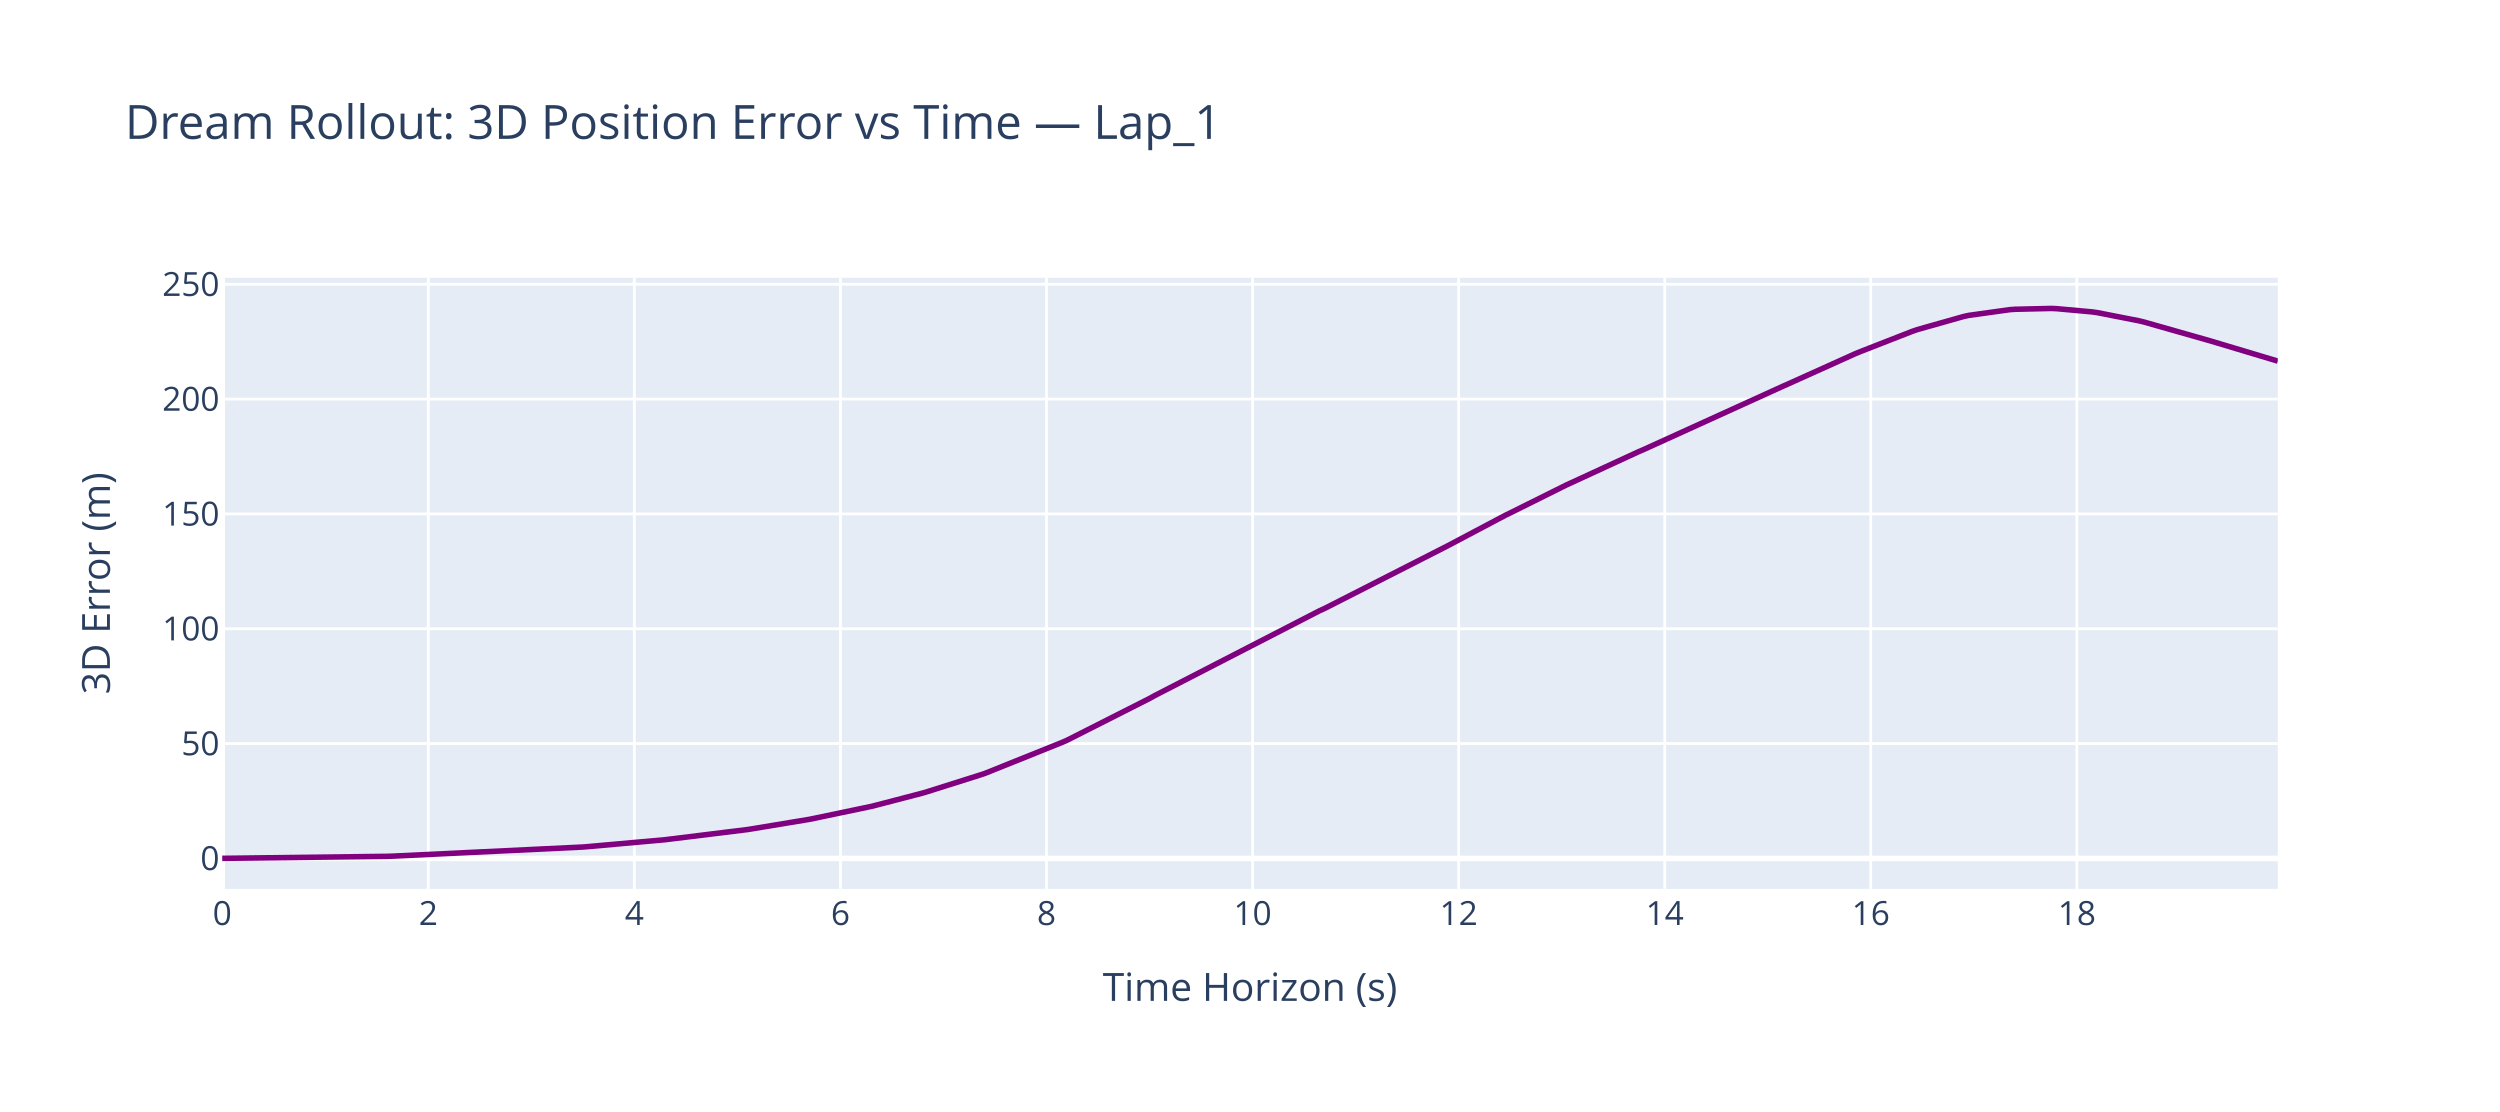
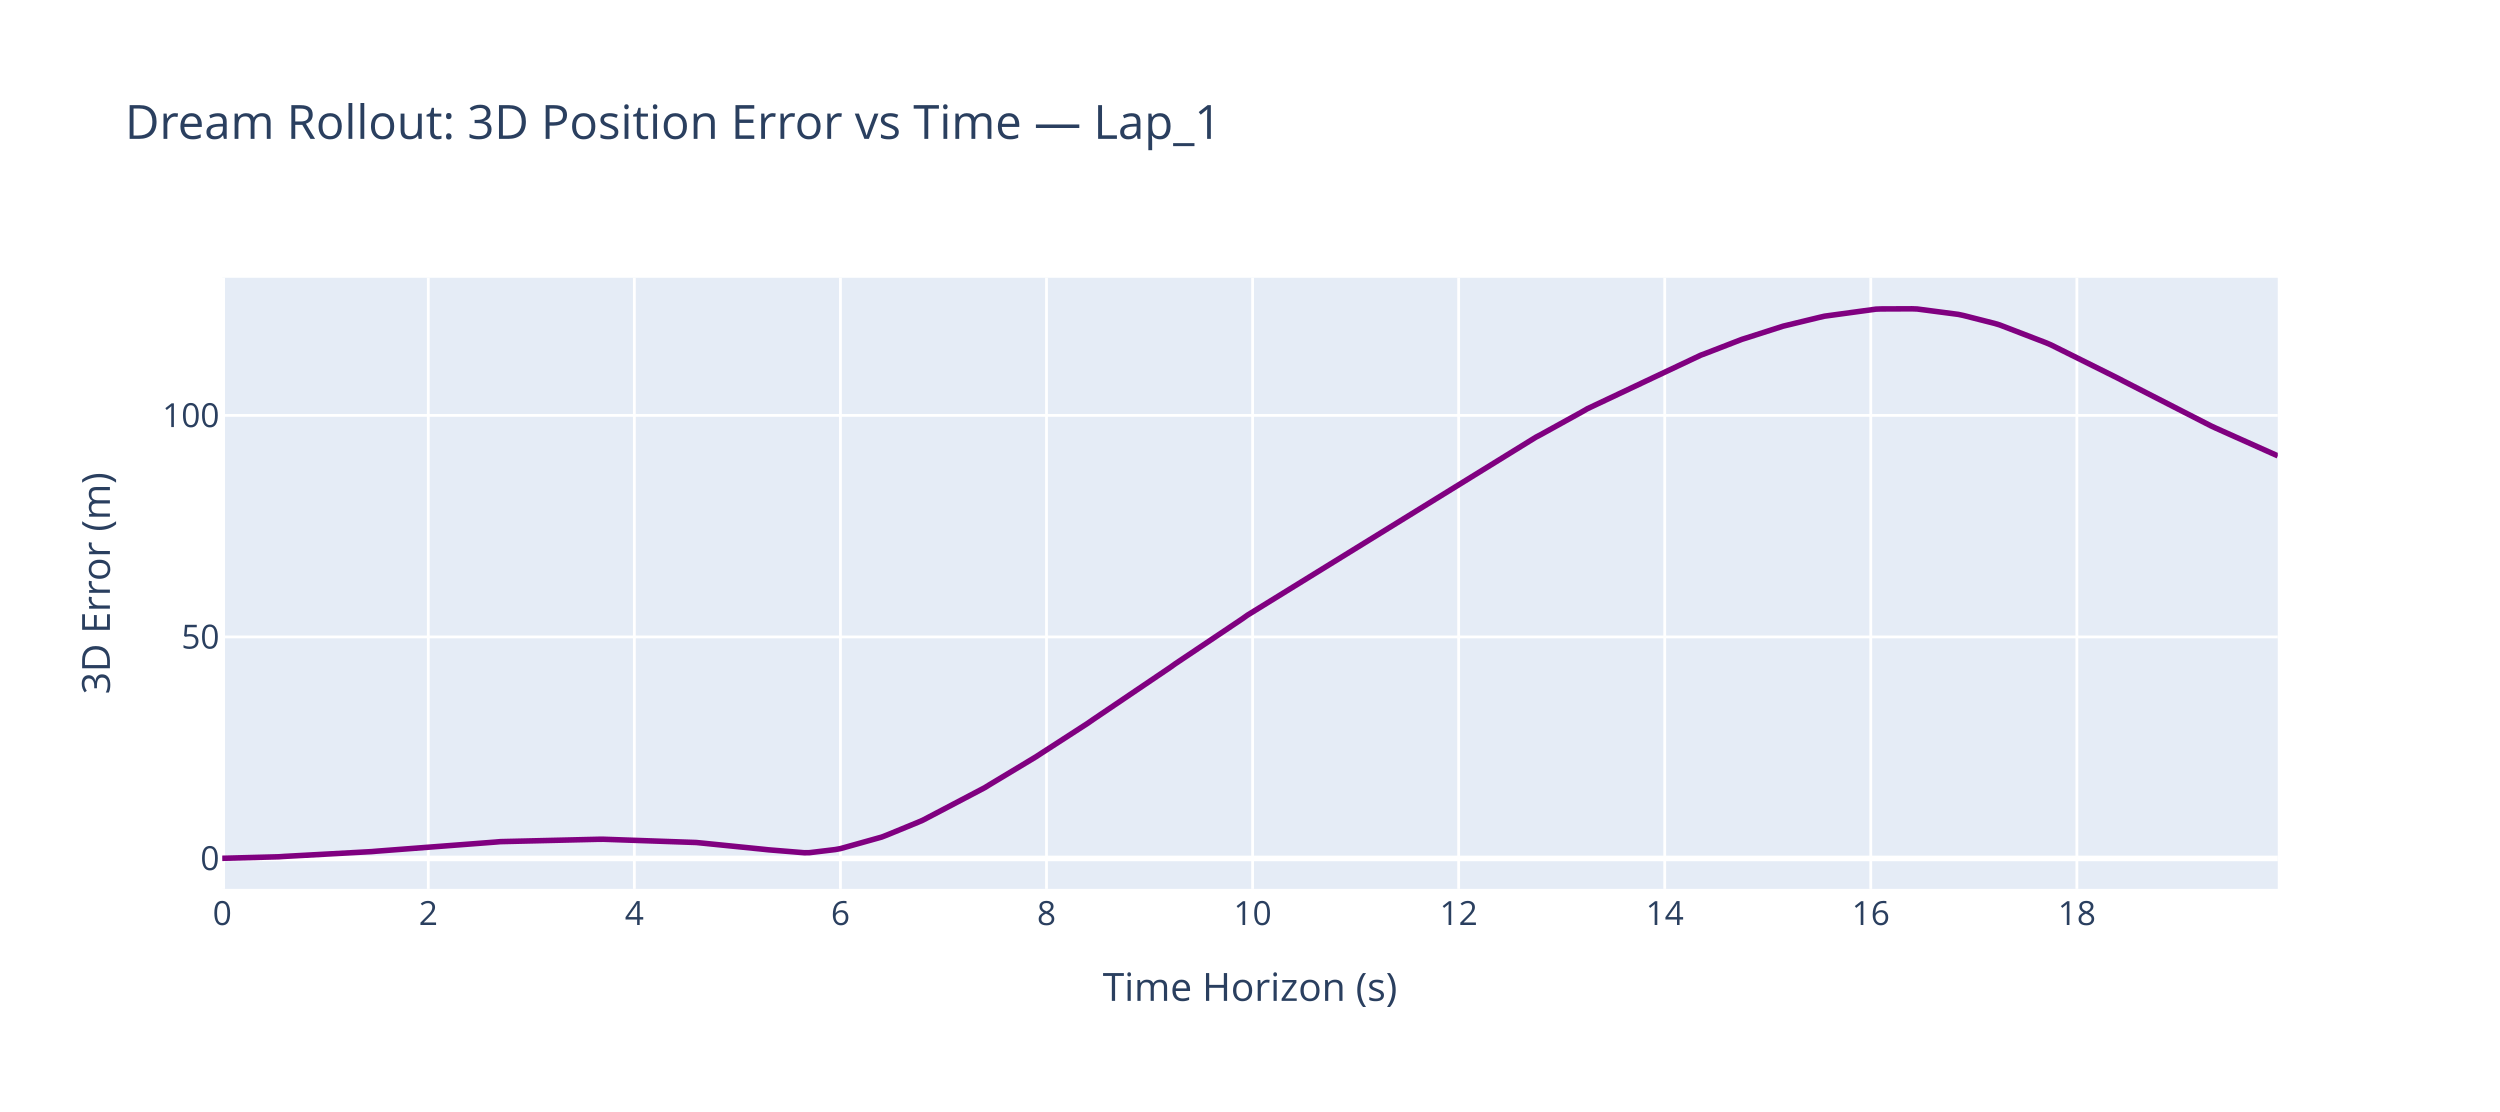
<svg xmlns="http://www.w3.org/2000/svg" class="main-svg" width="900" height="400" style="" viewBox="0 0 900 400">
  <rect x="0" y="0" width="900" height="400" style="fill: rgb(255, 255, 255); fill-opacity: 1;" />
-   <defs id="defs-73fd6b">
+   <defs id="defs-47e73e">
    <g class="clips">
-       <clipPath id="clip73fd6bxyplot" class="plotclip">
+       <clipPath id="clip47e73exyplot" class="plotclip">
        <rect width="740" height="220" />
      </clipPath>
-       <clipPath class="axesclip" id="clip73fd6bx">
+       <clipPath class="axesclip" id="clip47e73ex">
        <rect x="80" y="0" width="740" height="400" />
      </clipPath>
-       <clipPath class="axesclip" id="clip73fd6by">
+       <clipPath class="axesclip" id="clip47e73ey">
        <rect x="0" y="100" width="900" height="220" />
      </clipPath>
-       <clipPath class="axesclip" id="clip73fd6bxy">
+       <clipPath class="axesclip" id="clip47e73exy">
        <rect x="80" y="100" width="740" height="220" />
      </clipPath>
    </g>
    <g class="gradients" />
    <g class="patterns" />
  </defs>
  <g class="bglayer">
    <rect class="bg" x="80" y="100" width="740" height="220" style="fill: rgb(229, 236, 246); fill-opacity: 1; stroke-width: 0;" />
  </g>
  <g class="layer-below">
    <g class="imagelayer" />
    <g class="shapelayer" />
  </g>
  <g class="cartesianlayer">
    <g class="subplot xy">
      <g class="layer-subplot">
        <g class="shapelayer" />
        <g class="imagelayer" />
      </g>
      <g class="minor-gridlayer">
        <g class="x" />
        <g class="y" />
      </g>
      <g class="gridlayer">
        <g class="x">
          <path class="xgrid crisp" transform="translate(154.19,0)" d="M0,100v220" style="stroke: rgb(255, 255, 255); stroke-opacity: 1; stroke-width: 1px;" />
          <path class="xgrid crisp" transform="translate(228.37,0)" d="M0,100v220" style="stroke: rgb(255, 255, 255); stroke-opacity: 1; stroke-width: 1px;" />
          <path class="xgrid crisp" transform="translate(302.56,0)" d="M0,100v220" style="stroke: rgb(255, 255, 255); stroke-opacity: 1; stroke-width: 1px;" />
          <path class="xgrid crisp" transform="translate(376.74,0)" d="M0,100v220" style="stroke: rgb(255, 255, 255); stroke-opacity: 1; stroke-width: 1px;" />
          <path class="xgrid crisp" transform="translate(450.93,0)" d="M0,100v220" style="stroke: rgb(255, 255, 255); stroke-opacity: 1; stroke-width: 1px;" />
          <path class="xgrid crisp" transform="translate(525.11,0)" d="M0,100v220" style="stroke: rgb(255, 255, 255); stroke-opacity: 1; stroke-width: 1px;" />
          <path class="xgrid crisp" transform="translate(599.3,0)" d="M0,100v220" style="stroke: rgb(255, 255, 255); stroke-opacity: 1; stroke-width: 1px;" />
          <path class="xgrid crisp" transform="translate(673.48,0)" d="M0,100v220" style="stroke: rgb(255, 255, 255); stroke-opacity: 1; stroke-width: 1px;" />
          <path class="xgrid crisp" transform="translate(747.67,0)" d="M0,100v220" style="stroke: rgb(255, 255, 255); stroke-opacity: 1; stroke-width: 1px;" />
        </g>
        <g class="y">
-           <path class="ygrid crisp" transform="translate(0,267.68)" d="M80,0h740" style="stroke: rgb(255, 255, 255); stroke-opacity: 1; stroke-width: 1px;" />
-           <path class="ygrid crisp" transform="translate(0,226.35)" d="M80,0h740" style="stroke: rgb(255, 255, 255); stroke-opacity: 1; stroke-width: 1px;" />
-           <path class="ygrid crisp" transform="translate(0,185.01)" d="M80,0h740" style="stroke: rgb(255, 255, 255); stroke-opacity: 1; stroke-width: 1px;" />
-           <path class="ygrid crisp" transform="translate(0,143.67)" d="M80,0h740" style="stroke: rgb(255, 255, 255); stroke-opacity: 1; stroke-width: 1px;" />
-           <path class="ygrid crisp" transform="translate(0,102.34)" d="M80,0h740" style="stroke: rgb(255, 255, 255); stroke-opacity: 1; stroke-width: 1px;" />
+           <path class="ygrid crisp" transform="translate(0,229.29)" d="M80,0h740" style="stroke: rgb(255, 255, 255); stroke-opacity: 1; stroke-width: 1px;" />
+           <path class="ygrid crisp" transform="translate(0,149.55)" d="M80,0h740" style="stroke: rgb(255, 255, 255); stroke-opacity: 1; stroke-width: 1px;" />
        </g>
      </g>
      <g class="zerolinelayer">
        <path class="xzl zl crisp" transform="translate(80,0)" d="M0,100v220" style="stroke: rgb(255, 255, 255); stroke-opacity: 1; stroke-width: 2px;" />
-         <path class="yzl zl crisp" transform="translate(0,309.02)" d="M80,0h740" style="stroke: rgb(255, 255, 255); stroke-opacity: 1; stroke-width: 2px;" />
+         <path class="yzl zl crisp" transform="translate(0,309.03)" d="M80,0h740" style="stroke: rgb(255, 255, 255); stroke-opacity: 1; stroke-width: 2px;" />
      </g>
      <g class="layer-between">
        <g class="shapelayer" />
        <g class="imagelayer" />
      </g>
      <path class="xlines-below" />
      <path class="ylines-below" />
      <g class="overlines-below" />
      <g class="xaxislayer-below" />
      <g class="yaxislayer-below" />
      <g class="overaxes-below" />
      <g class="overplot">
-         <g class="xy" transform="translate(80,100)" clip-path="url(#clip73fd6bxyplot)">
+         <g class="xy" transform="translate(80,100)" clip-path="url(#clip47e73exyplot)">
          <g class="scatterlayer mlayer">
-             <g class="trace scatter trace66e6e7" style="stroke-miterlimit: 2; opacity: 1;">
+             <g class="trace scatter trace6c0b63" style="stroke-miterlimit: 2; opacity: 1;">
              <g class="fills" />
              <g class="errorbars" />
              <g class="lines">
-                 <path class="js-line" d="M0,209L59.35,208.28L61.2,208.22L129.82,204.93L131.68,204.78L159.5,202.29L161.35,202.06L189.17,198.63L191.03,198.33L211.43,194.95L213.28,194.57L233.68,190.3L235.54,189.83L252.23,185.48L254.09,184.92L272.63,179.06L274.49,178.45L302.31,167.28L304.16,166.47L333.83,151.45L335.69,150.42L395.04,119.87L396.89,119.03L439.55,97.31L441.4,96.36L461.8,85.57L463.66,84.66L484.06,74.51L485.91,73.67L510.03,62.55L511.88,61.76L561.95,39L563.81,38.18L587.92,27.32L589.77,26.56L608.32,19.32L610.18,18.67L626.87,13.95L628.72,13.54L643.56,11.47L645.41,11.34L658.4,11.04L660.25,11.11L673.23,12.29L675.09,12.56L689.92,15.47L691.78,15.91L715.89,22.77L717.74,23.33L740,30" style="vector-effect: none; fill: none; stroke: rgb(128, 0, 128); stroke-opacity: 1; stroke-width: 2px; opacity: 1;" />
+                 <path class="js-line" d="M0,208.99L20.4,208.44L22.26,208.31L53.78,206.58L55.64,206.42L98.3,203.15L100.15,202.99L135.39,202.14L137.24,202.13L170.63,203.3L172.48,203.48L194.74,205.73L196.59,205.93L209.57,206.99L211.43,206.96L220.7,205.84L222.56,205.5L237.39,201.35L239.25,200.63L250.38,196.06L252.23,195.26L274.49,183.57L276.34,182.43L293.03,172.39L294.89,171.17L311.58,160.38L313.43,159.09L341.25,140.28L343.11,138.95L367.22,122.78L369.07,121.46L472.93,57.38L474.79,56.4L489.62,48.21L491.48,47.13L532.28,27.86L534.14,27.17L547.12,22.15L548.97,21.57L561.95,17.41L563.81,16.96L574.94,14.26L576.79,13.83L595.34,11.29L597.19,11.22L608.32,11.17L610.18,11.24L625.01,13.18L626.87,13.58L637.99,16.41L639.85,16.96L656.54,23.38L658.4,24.18L682.51,36.18L684.36,37.15L715.89,53.29L717.74,54.15L740,64.11" style="vector-effect: none; fill: none; stroke: rgb(128, 0, 128); stroke-opacity: 1; stroke-width: 2px; opacity: 1;" />
              </g>
              <g class="points" />
              <g class="text" />
            </g>
          </g>
        </g>
      </g>
      <g class="zerolinelayer-above" />
      <path class="xlines-above crisp" d="M0,0" style="fill: none;" />
      <path class="ylines-above crisp" d="M0,0" style="fill: none;" />
      <g class="overlines-above" />
      <g class="xaxislayer-above">
        <g class="xtick">
          <text text-anchor="middle" x="0" y="333" transform="translate(80,0)" style="font-family: 'Open Sans', verdana, arial, sans-serif; font-size: 12px; fill: rgb(42, 63, 95); fill-opacity: 1; white-space: pre;">0</text>
        </g>
        <g class="xtick">
          <text text-anchor="middle" x="0" y="333" style="font-family: 'Open Sans', verdana, arial, sans-serif; font-size: 12px; fill: rgb(42, 63, 95); fill-opacity: 1; white-space: pre;" transform="translate(154.19,0)">2</text>
        </g>
        <g class="xtick">
          <text text-anchor="middle" x="0" y="333" style="font-family: 'Open Sans', verdana, arial, sans-serif; font-size: 12px; fill: rgb(42, 63, 95); fill-opacity: 1; white-space: pre;" transform="translate(228.37,0)">4</text>
        </g>
        <g class="xtick">
          <text text-anchor="middle" x="0" y="333" style="font-family: 'Open Sans', verdana, arial, sans-serif; font-size: 12px; fill: rgb(42, 63, 95); fill-opacity: 1; white-space: pre;" transform="translate(302.56,0)">6</text>
        </g>
        <g class="xtick">
          <text text-anchor="middle" x="0" y="333" style="font-family: 'Open Sans', verdana, arial, sans-serif; font-size: 12px; fill: rgb(42, 63, 95); fill-opacity: 1; white-space: pre;" transform="translate(376.74,0)">8</text>
        </g>
        <g class="xtick">
          <text text-anchor="middle" x="0" y="333" style="font-family: 'Open Sans', verdana, arial, sans-serif; font-size: 12px; fill: rgb(42, 63, 95); fill-opacity: 1; white-space: pre;" transform="translate(450.93,0)">10</text>
        </g>
        <g class="xtick">
          <text text-anchor="middle" x="0" y="333" style="font-family: 'Open Sans', verdana, arial, sans-serif; font-size: 12px; fill: rgb(42, 63, 95); fill-opacity: 1; white-space: pre;" transform="translate(525.11,0)">12</text>
        </g>
        <g class="xtick">
          <text text-anchor="middle" x="0" y="333" style="font-family: 'Open Sans', verdana, arial, sans-serif; font-size: 12px; fill: rgb(42, 63, 95); fill-opacity: 1; white-space: pre;" transform="translate(599.3,0)">14</text>
        </g>
        <g class="xtick">
          <text text-anchor="middle" x="0" y="333" style="font-family: 'Open Sans', verdana, arial, sans-serif; font-size: 12px; fill: rgb(42, 63, 95); fill-opacity: 1; white-space: pre;" transform="translate(673.48,0)">16</text>
        </g>
        <g class="xtick">
          <text text-anchor="middle" x="0" y="333" style="font-family: 'Open Sans', verdana, arial, sans-serif; font-size: 12px; fill: rgb(42, 63, 95); fill-opacity: 1; white-space: pre;" transform="translate(747.67,0)">18</text>
        </g>
      </g>
      <g class="yaxislayer-above">
        <g class="ytick">
-           <text text-anchor="end" x="79" y="4.2" transform="translate(0,309.02)" style="font-family: 'Open Sans', verdana, arial, sans-serif; font-size: 12px; fill: rgb(42, 63, 95); fill-opacity: 1; white-space: pre;">0</text>
+           <text text-anchor="end" x="79" y="4.2" transform="translate(0,309.03)" style="font-family: 'Open Sans', verdana, arial, sans-serif; font-size: 12px; fill: rgb(42, 63, 95); fill-opacity: 1; white-space: pre;">0</text>
        </g>
        <g class="ytick">
-           <text text-anchor="end" x="79" y="4.2" style="font-family: 'Open Sans', verdana, arial, sans-serif; font-size: 12px; fill: rgb(42, 63, 95); fill-opacity: 1; white-space: pre;" transform="translate(0,267.68)">50</text>
+           <text text-anchor="end" x="79" y="4.2" style="font-family: 'Open Sans', verdana, arial, sans-serif; font-size: 12px; fill: rgb(42, 63, 95); fill-opacity: 1; white-space: pre;" transform="translate(0,229.29)">50</text>
        </g>
        <g class="ytick">
-           <text text-anchor="end" x="79" y="4.2" style="font-family: 'Open Sans', verdana, arial, sans-serif; font-size: 12px; fill: rgb(42, 63, 95); fill-opacity: 1; white-space: pre;" transform="translate(0,226.35)">100</text>
-         </g>
-         <g class="ytick">
-           <text text-anchor="end" x="79" y="4.2" style="font-family: 'Open Sans', verdana, arial, sans-serif; font-size: 12px; fill: rgb(42, 63, 95); fill-opacity: 1; white-space: pre;" transform="translate(0,185.01)">150</text>
-         </g>
-         <g class="ytick">
-           <text text-anchor="end" x="79" y="4.2" style="font-family: 'Open Sans', verdana, arial, sans-serif; font-size: 12px; fill: rgb(42, 63, 95); fill-opacity: 1; white-space: pre;" transform="translate(0,143.67)">200</text>
-         </g>
-         <g class="ytick">
-           <text text-anchor="end" x="79" y="4.2" style="font-family: 'Open Sans', verdana, arial, sans-serif; font-size: 12px; fill: rgb(42, 63, 95); fill-opacity: 1; white-space: pre;" transform="translate(0,102.34)">250</text>
+           <text text-anchor="end" x="79" y="4.2" style="font-family: 'Open Sans', verdana, arial, sans-serif; font-size: 12px; fill: rgb(42, 63, 95); fill-opacity: 1; white-space: pre;" transform="translate(0,149.55)">100</text>
        </g>
      </g>
      <g class="overaxes-above" />
    </g>
  </g>
  <g class="polarlayer" />
  <g class="smithlayer" />
  <g class="ternarylayer" />
  <g class="geolayer" />
  <g class="funnelarealayer" />
  <g class="pielayer" />
  <g class="iciclelayer" />
  <g class="treemaplayer" />
  <g class="sunburstlayer" />
  <g class="glimages" />
-   <defs id="topdefs-73fd6b">
+   <defs id="topdefs-47e73e">
    <g class="clips" />
  </defs>
  <g class="layer-above">
    <g class="imagelayer" />
    <g class="shapelayer" />
  </g>
  <g class="infolayer">
    <g class="g-gtitle">
      <text class="gtitle" x="45" y="50" text-anchor="start" dy="0em" style="opacity: 1; font-family: 'Open Sans', verdana, arial, sans-serif; font-size: 17px; fill: rgb(42, 63, 95); fill-opacity: 1; white-space: pre;">Dream Rollout: 3D Position Error vs Time — Lap_1</text>
    </g>
    <g class="g-xtitle">
      <text class="xtitle" x="450" y="360.3" text-anchor="middle" style="opacity: 1; font-family: 'Open Sans', verdana, arial, sans-serif; font-size: 14px; fill: rgb(42, 63, 95); fill-opacity: 1; white-space: pre;">Time Horizon (s)</text>
    </g>
    <g class="g-ytitle">
      <text class="ytitle" transform="rotate(-90,39.56875,210)" x="39.569" y="210" text-anchor="middle" style="opacity: 1; font-family: 'Open Sans', verdana, arial, sans-serif; font-size: 14px; fill: rgb(42, 63, 95); fill-opacity: 1; white-space: pre;">3D Error (m)</text>
    </g>
  </g>
</svg>
